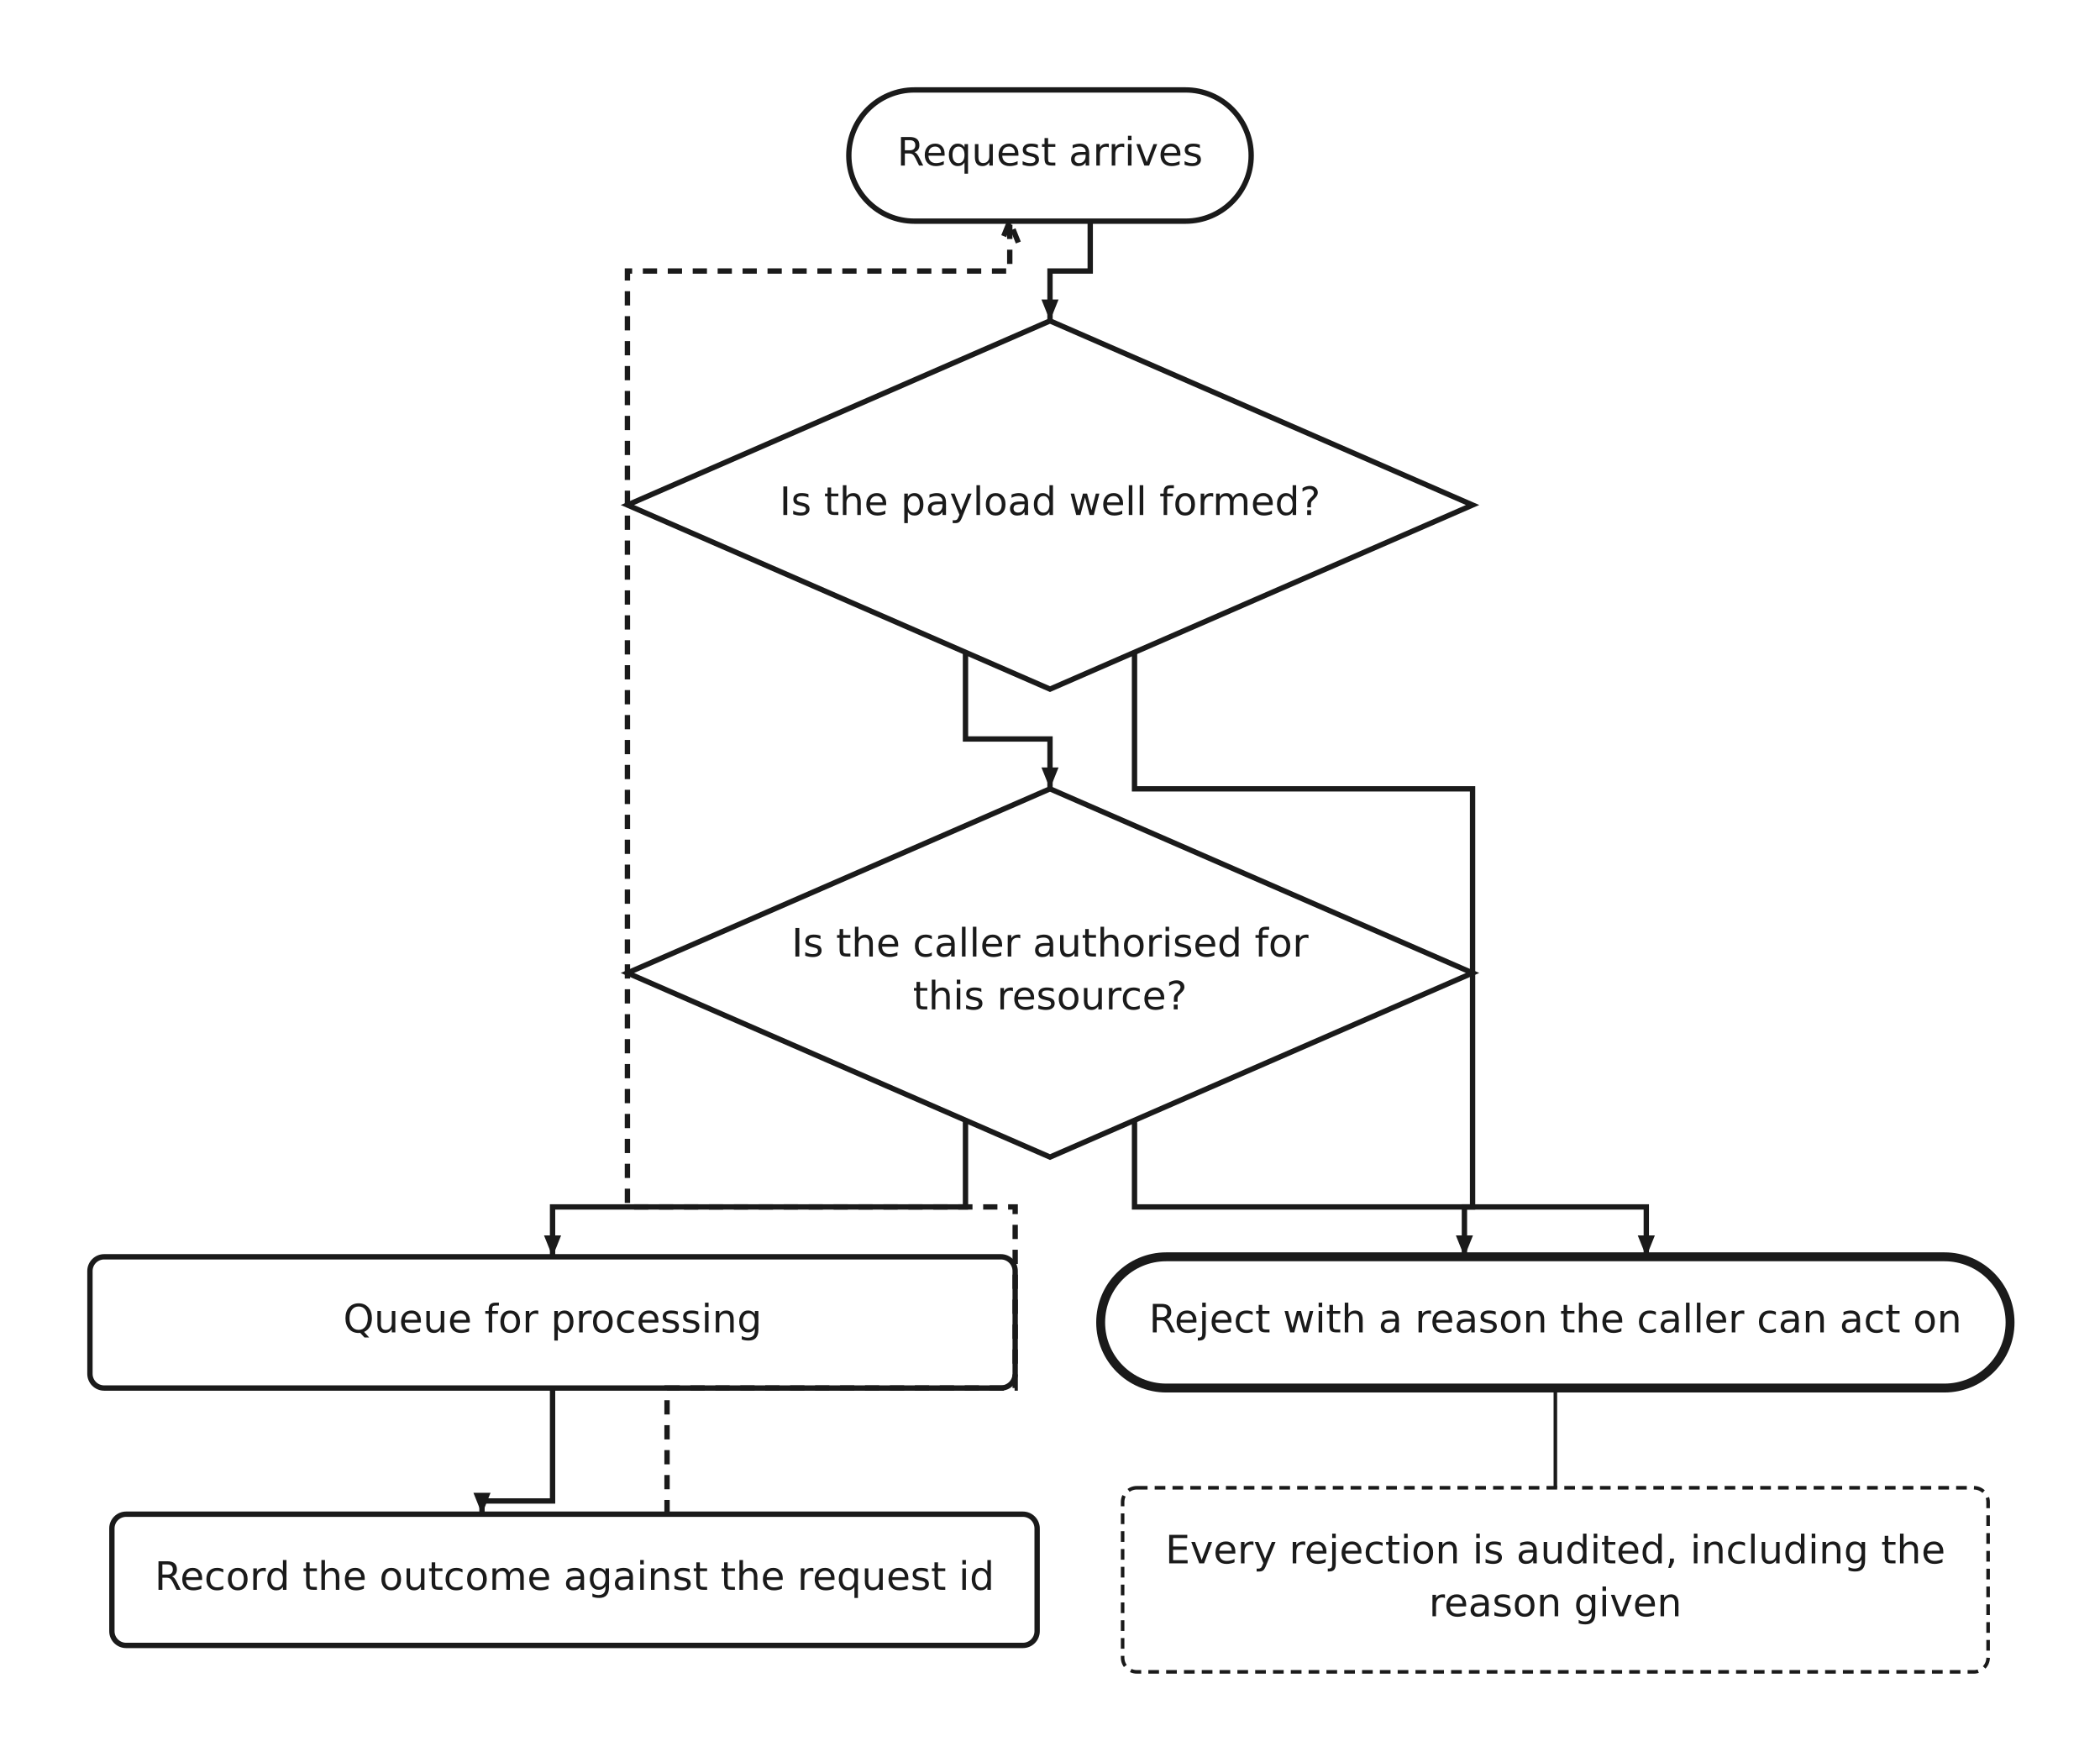
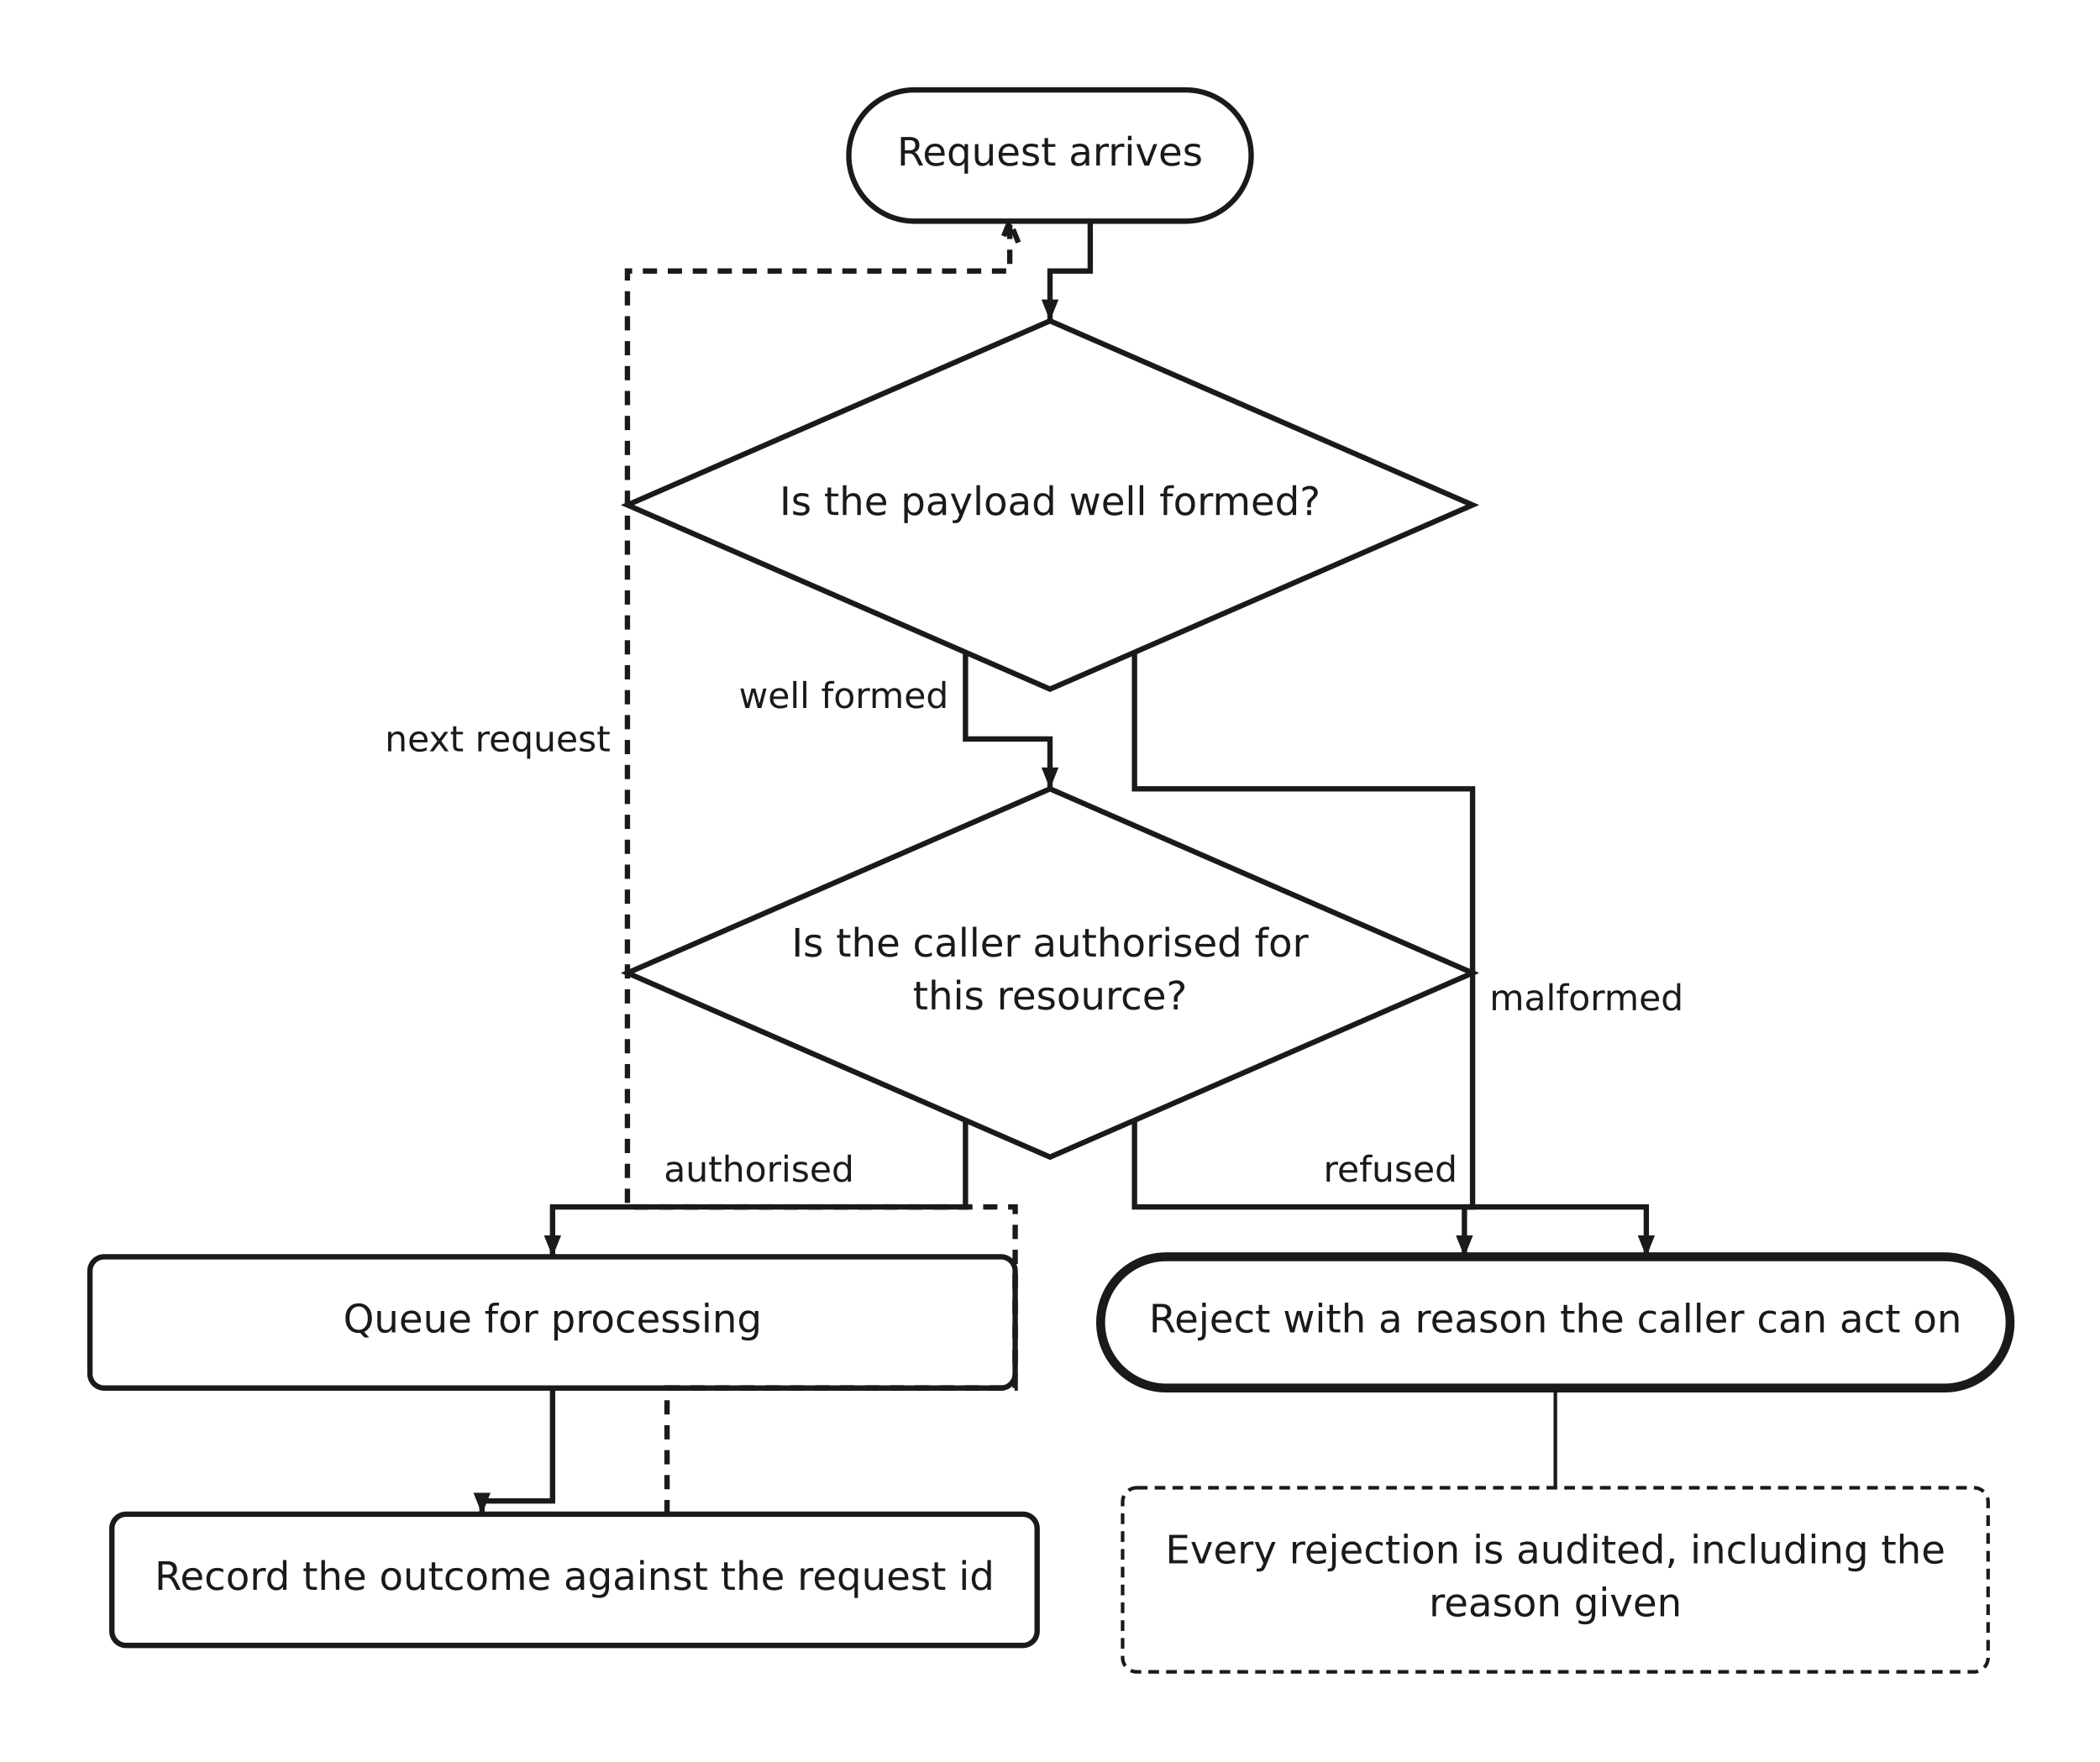
- <svg xmlns="http://www.w3.org/2000/svg" viewBox="-1.25 -1.25 589.558 494.7" width="589.558" height="494.7" role="img" aria-labelledby="ds12ce29f0cb-title ds12ce29f0cb-desc">
+ <svg xmlns="http://www.w3.org/2000/svg" viewBox="-1.25 -1.25 589.558 494.7" width="589.558" height="494.7" role="img" aria-labelledby="ds4be307a40e-title ds4be307a40e-desc">
  <path d="M 304.825 60.85 L 304.825 74.85 L 293.529 74.85 L 293.529 88.85" fill="none" stroke="#1a1a1a" stroke-width="1.5" />
  <polygon points="293.529,88.85 291.129,82.85 295.929,82.85" fill="#1a1a1a" stroke="none" />
  <path d="M 269.802 181.91 L 269.802 206.25 L 293.529 206.25 L 293.529 220.25" fill="none" stroke="#1a1a1a" stroke-width="1.5" />
  <polygon points="293.529,220.25 291.129,214.25 295.929,214.25" fill="#1a1a1a" stroke="none" />
  <path d="M 317.256 181.91 L 317.256 220.25 L 412.163 220.25 L 412.163 337.65 L 409.875 337.65 L 409.875 351.65" fill="none" stroke="#1a1a1a" stroke-width="1.5" />
  <polygon points="409.875,351.65 407.475,345.65 412.275,345.65" fill="#1a1a1a" stroke="none" />
  <path d="M 269.802 313.31 L 269.802 337.65 L 153.877 337.65 L 153.877 351.65" fill="none" stroke="#1a1a1a" stroke-width="1.5" />
  <polygon points="153.877,351.65 151.477,345.65 156.277,345.65" fill="#1a1a1a" stroke="none" />
  <path d="M 317.256 313.31 L 317.256 337.65 L 460.936 337.65 L 460.936 351.65" fill="none" stroke="#1a1a1a" stroke-width="1.5" />
  <polygon points="460.936,351.65 458.536,345.65 463.336,345.65" fill="#1a1a1a" stroke="none" />
  <path d="M 153.877 388.5 L 153.877 420.212 L 134.064 420.212 L 134.064 423.925" fill="none" stroke="#1a1a1a" stroke-width="1.5" />
  <polygon points="134.064,423.925 131.664,417.925 136.464,417.925" fill="#1a1a1a" stroke="none" />
  <path d="M 435.406 388.5 L 435.406 416.5" fill="none" stroke="#1a1a1a" stroke-width="1" />
  <path d="M 186.015 423.925 L 186.015 388.5 L 283.753 388.5 L 283.753 337.65 L 174.895 337.65 L 174.895 74.85 L 282.233 74.85 L 282.233 60.85" fill="none" stroke="#1a1a1a" stroke-width="1.5" stroke-dasharray="4 3" />
  <path d="M 284.633 66.85 L 282.233 60.85 L 279.833 66.85" fill="none" stroke="#1a1a1a" stroke-width="1.5" stroke-dasharray="4 3" />
+   <text x="206.171" y="197.542" font-family="'DejaVu Sans', sans-serif" font-size="10" fill="#1a1a1a">well formed</text>
+   <text x="416.913" y="282.412" font-family="'DejaVu Sans', sans-serif" font-size="10" fill="#1a1a1a">malformed</text>
+   <text x="185.118" y="330.542" font-family="'DejaVu Sans', sans-serif" font-size="10" fill="#1a1a1a">authorised</text>
+   <text x="370.29" y="330.542" font-family="'DejaVu Sans', sans-serif" font-size="10" fill="#1a1a1a">refused</text>
+   <text x="106.801" y="209.712" font-family="'DejaVu Sans', sans-serif" font-size="10" fill="#1a1a1a">next request</text>
  <rect x="237.049" y="24" width="112.96" height="36.85" rx="18.425" fill="none" stroke="#1a1a1a" stroke-width="1.5" />
  <text x="250.611" y="45.233" font-family="'DejaVu Sans', sans-serif" font-size="11" fill="#1a1a1a">Request arrives</text>
  <polygon points="293.529,88.85 412.163,140.55 293.529,192.25 174.895,140.55" fill="none" stroke="#1a1a1a" stroke-width="1.5" />
  <text x="217.595" y="143.358" font-family="'DejaVu Sans', sans-serif" font-size="11" fill="#1a1a1a">Is the payload well formed?</text>
  <polygon points="293.529,220.25 412.163,271.95 293.529,323.65 174.895,271.95" fill="none" stroke="#1a1a1a" stroke-width="1.5" />
  <text x="220.971" y="267.333" font-family="'DejaVu Sans', sans-serif" font-size="11" fill="#1a1a1a">Is the caller authorised for</text>
  <text x="255.037" y="282.183" font-family="'DejaVu Sans', sans-serif" font-size="11" fill="#1a1a1a">this resource?</text>
  <rect x="24" y="351.65" width="259.753" height="36.85" rx="4" fill="none" stroke="#1a1a1a" stroke-width="1.5" />
  <text x="95.109" y="372.883" font-family="'DejaVu Sans', sans-serif" font-size="11" fill="#1a1a1a">Queue for processing</text>
  <rect x="30.163" y="423.925" width="259.753" height="36.85" rx="4" fill="none" stroke="#1a1a1a" stroke-width="1.5" />
  <text x="42.163" y="445.158" font-family="'DejaVu Sans', sans-serif" font-size="11" fill="#1a1a1a">Record the outcome against the request id</text>
  <rect x="307.753" y="351.65" width="255.305" height="36.85" rx="18.425" fill="none" stroke="#1a1a1a" stroke-width="2.5" />
  <text x="321.316" y="372.883" font-family="'DejaVu Sans', sans-serif" font-size="11" fill="#1a1a1a">Reject with a reason the caller can act on</text>
  <rect x="313.916" y="416.5" width="242.979" height="51.7" rx="4" fill="none" stroke="#1a1a1a" stroke-width="1" stroke-dasharray="3 2" />
  <text x="325.916" y="437.733" font-family="'DejaVu Sans', sans-serif" font-size="11" fill="#1a1a1a">Every rejection is audited, including the</text>
  <text x="399.903" y="452.583" font-family="'DejaVu Sans', sans-serif" font-size="11" fill="#1a1a1a">reason given</text>
</svg>
